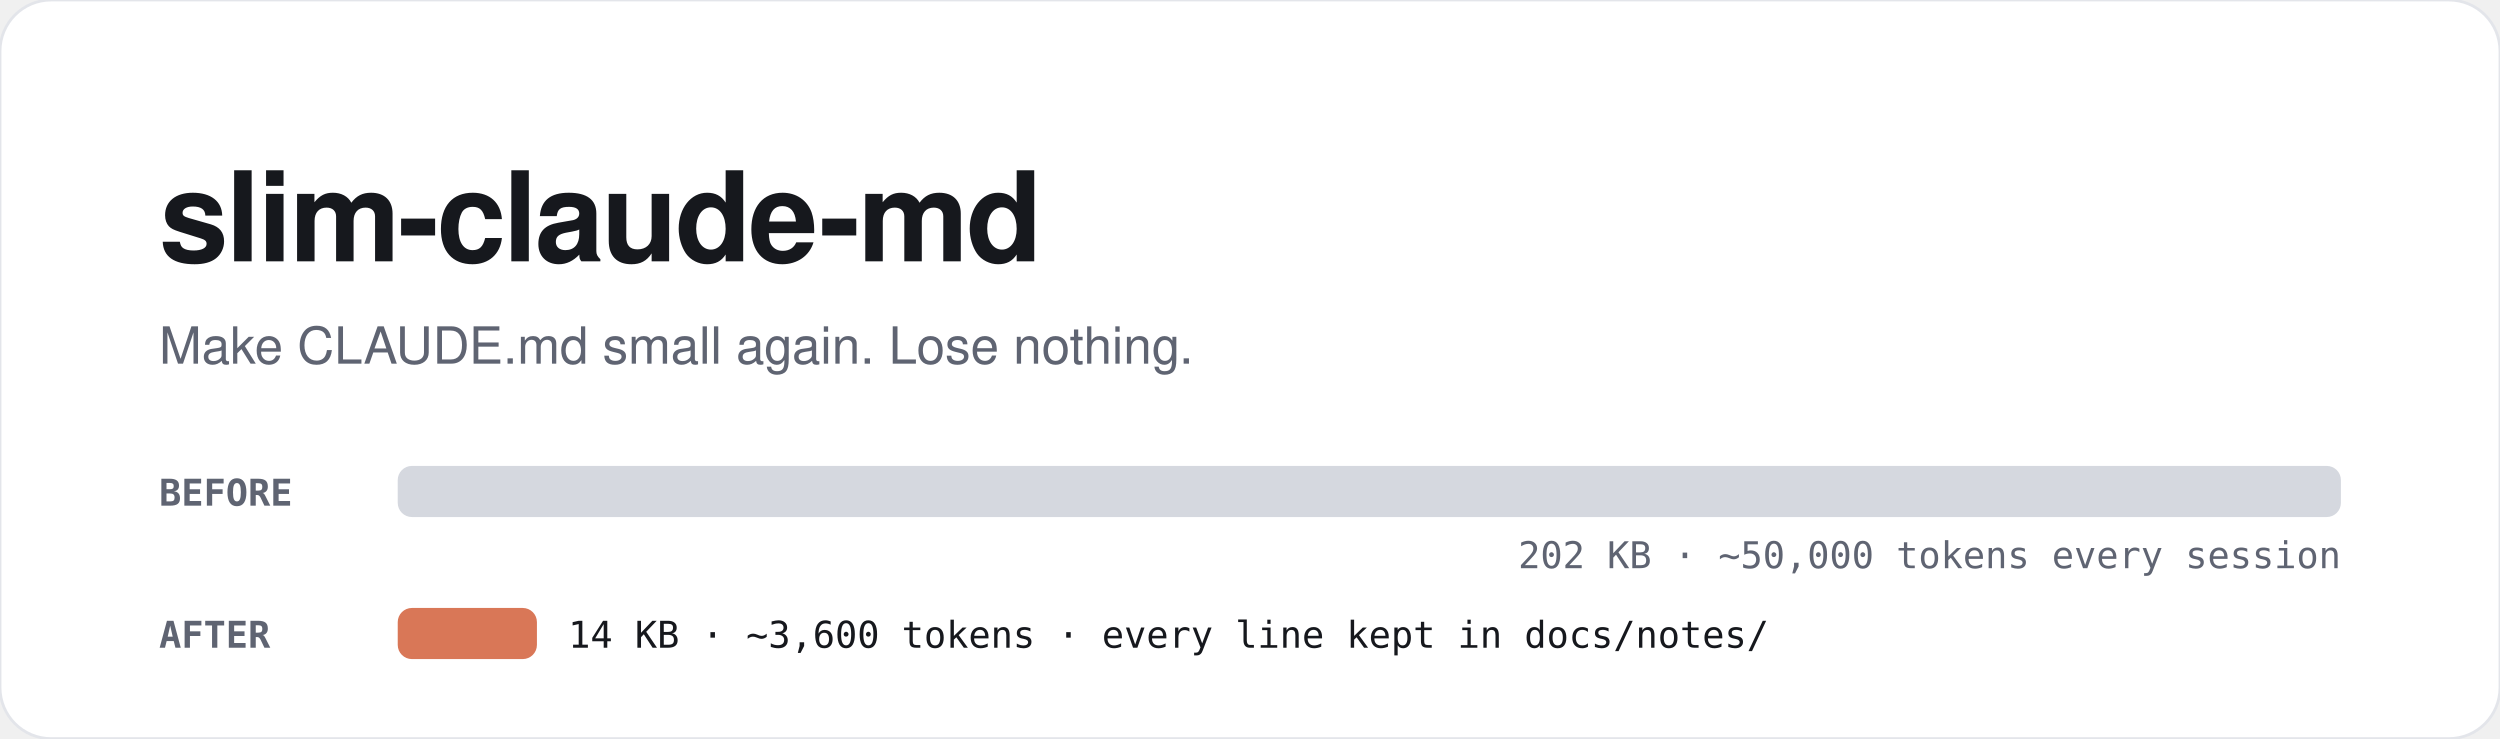
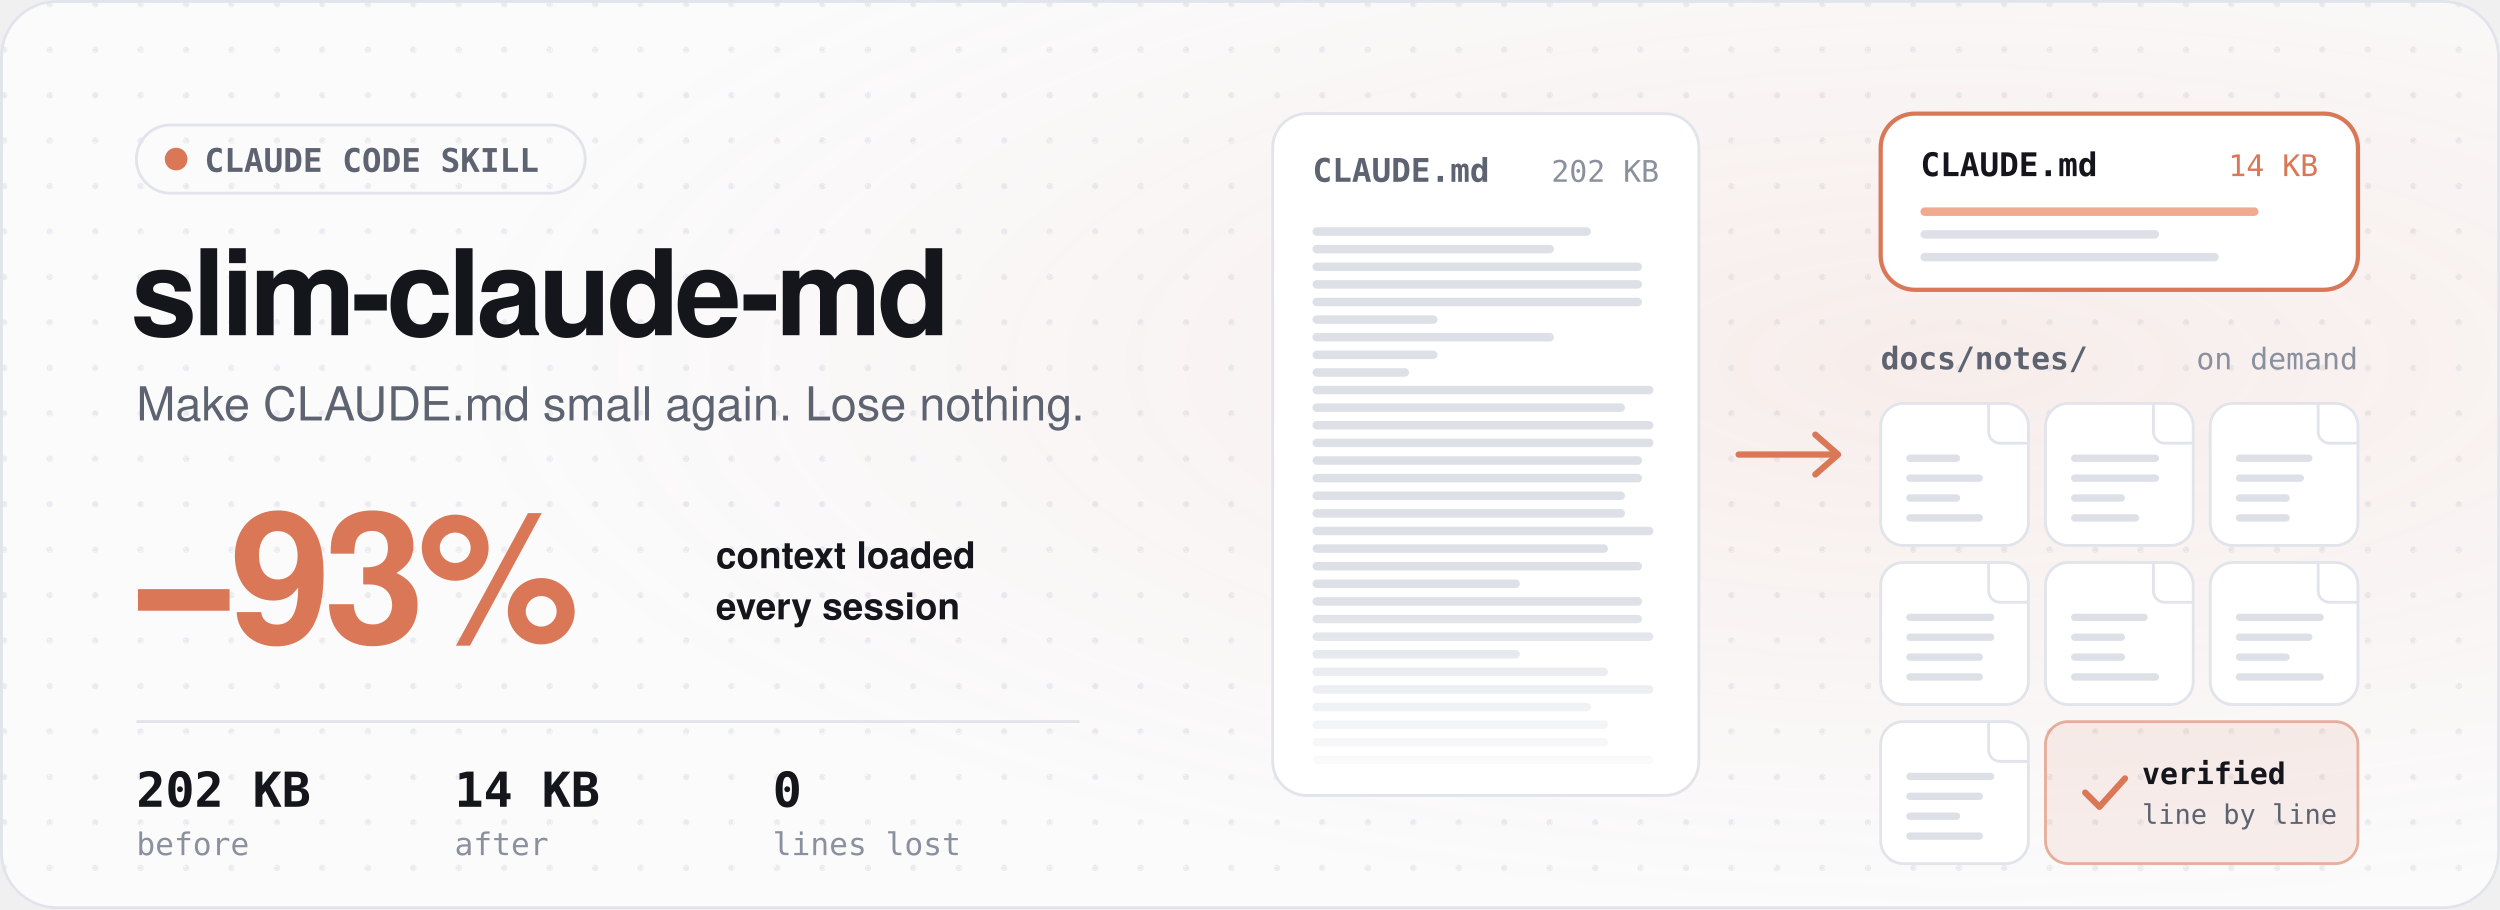
- <svg xmlns="http://www.w3.org/2000/svg" width="880" height="260" viewBox="0 0 880 260" font-family="ui-sans-serif, -apple-system, 'Segoe UI', Helvetica, Arial, sans-serif">
-   <rect width="880" height="260" rx="18" fill="#ffffff" stroke="#e3e5ea" />
-   <text x="56" y="92" font-size="44" font-weight="800" fill="#16181d" letter-spacing="-1">slim-claude-md</text>
-   <text x="56" y="128" font-size="18" fill="#5f6472">Make CLAUDE.md small again. Lose nothing.</text>
-   <text x="56" y="178" font-size="13" font-weight="600" fill="#5f6472" font-family="ui-monospace, Menlo, monospace">BEFORE</text>
-   <rect x="140" y="164" width="684" height="18" rx="5" fill="#d5d8df" />
-   <text x="824" y="200" font-size="13" fill="#5f6472" text-anchor="end" font-family="ui-monospace, Menlo, monospace">202 KB · ~50,000 tokens every session</text>
-   <text x="56" y="228" font-size="13" font-weight="600" fill="#5f6472" font-family="ui-monospace, Menlo, monospace">AFTER</text>
-   <rect x="140" y="214" width="49" height="18" rx="5" fill="#d97757" />
-   <text x="200" y="228" font-size="13" fill="#16181d" font-family="ui-monospace, Menlo, monospace">14 KB · ~3,600 tokens · every line kept in docs/notes/</text>
+ <svg xmlns="http://www.w3.org/2000/svg" width="880" height="320" viewBox="0 0 880 320" font-family="ui-sans-serif,-apple-system,BlinkMacSystemFont,'Segoe UI',Helvetica,Arial,sans-serif">
+   <defs>
+     <pattern id="d" width="16" height="16" patternUnits="userSpaceOnUse">
+       <circle cx="1.5" cy="1.5" r="1.1" fill="#e8eaee" />
+     </pattern>
+     <radialGradient id="g" cx="78%" cy="40%" r="60%">
+       <stop offset="0" stop-color="#d97757" stop-opacity="0.1" />
+       <stop offset="1" stop-color="#d97757" stop-opacity="0" />
+     </radialGradient>
+     <linearGradient id="fade" x1="0" y1="0" x2="0" y2="1">
+       <stop offset="0" stop-color="#ffffff" stop-opacity="0" />
+       <stop offset="1" stop-color="#ffffff" stop-opacity="1" />
+     </linearGradient>
+     <clipPath id="c">
+       <rect width="880" height="320" rx="20" />
+     </clipPath>
+   </defs>
+   <g clip-path="url(#c)">
+     <rect width="880" height="320" fill="#fbfbfc" />
+     <rect width="880" height="320" fill="url(#d)" />
+     <rect width="880" height="320" fill="url(#g)" />
+   </g>
+   <rect x=".5" y=".5" width="879" height="319" rx="19.5" fill="none" stroke="#e1e4ea" />
+   <rect x="48" y="44" width="158" height="24" rx="12" fill="none" stroke="#e1e4ea" />
+   <circle cx="62" cy="56" r="4" fill="#d97757" />
+   <text x="72" y="60.5" font-size="11.5" font-weight="600" fill="#5d6371" font-family="ui-monospace,SFMono-Regular,Menlo,Consolas,monospace">CLAUDE CODE SKILL</text>
+   <text x="46" y="118" font-size="42" font-weight="800" fill="#14161b" letter-spacing="-1.6">slim-claude-md</text>
+   <text x="48" y="148" font-size="16.5" fill="#5d6371">Make CLAUDE.md small again. Lose nothing.</text>
+   <text x="46" y="226" font-size="64" font-weight="800" fill="#d97757" letter-spacing="-2.5">−93%</text>
+   <text x="252" y="200" font-size="13" font-weight="600" fill="#14161b">context loaded</text>
+   <text x="252" y="218" font-size="13" font-weight="600" fill="#14161b">every session</text>
+   <line x1="48" y1="254" x2="380" y2="254" stroke="#e1e4ea" />
+   <text x="48" y="284" font-size="17" font-weight="700" fill="#14161b" font-family="ui-monospace,SFMono-Regular,Menlo,Consolas,monospace">202 KB</text>
+   <text x="48" y="301" font-size="11" fill="#8a909d" font-family="ui-monospace,SFMono-Regular,Menlo,Consolas,monospace">before</text>
+   <text x="160" y="284" font-size="17" font-weight="700" fill="#14161b" font-family="ui-monospace,SFMono-Regular,Menlo,Consolas,monospace">14 KB</text>
+   <text x="160" y="301" font-size="11" fill="#8a909d" font-family="ui-monospace,SFMono-Regular,Menlo,Consolas,monospace">after</text>
+   <text x="272" y="284" font-size="17" font-weight="700" fill="#14161b" font-family="ui-monospace,SFMono-Regular,Menlo,Consolas,monospace">0</text>
+   <text x="272" y="301" font-size="11" fill="#8a909d" font-family="ui-monospace,SFMono-Regular,Menlo,Consolas,monospace">lines lost</text>
+   <rect x="448" y="40" width="150" height="240" rx="12" fill="#ffffff" stroke="#e1e4ea" />
+   <text x="462" y="64" font-size="11.5" font-weight="700" fill="#5d6371" font-family="ui-monospace,SFMono-Regular,Menlo,Consolas,monospace">CLAUDE.md</text>
+   <text x="584" y="64" font-size="10.5" fill="#8a909d" font-family="ui-monospace,SFMono-Regular,Menlo,Consolas,monospace" text-anchor="end">202 KB</text>
+   <rect x="462" y="80" width="98" height="3" rx="1.5" fill="#dde0e6" />
+   <rect x="462" y="86.2" width="85" height="3" rx="1.5" fill="#dde0e6" />
+   <rect x="462" y="92.4" width="116" height="3" rx="1.5" fill="#dde0e6" />
+   <rect x="462" y="98.6" width="116" height="3" rx="1.5" fill="#dde0e6" />
+   <rect x="462" y="104.8" width="116" height="3" rx="1.5" fill="#dde0e6" />
+   <rect x="462" y="111" width="44" height="3" rx="1.5" fill="#dde0e6" />
+   <rect x="462" y="117.2" width="85" height="3" rx="1.5" fill="#dde0e6" />
+   <rect x="462" y="123.4" width="44" height="3" rx="1.5" fill="#dde0e6" />
+   <rect x="462" y="129.6" width="34" height="3" rx="1.5" fill="#dde0e6" />
+   <rect x="462" y="135.8" width="120" height="3" rx="1.5" fill="#dde0e6" />
+   <rect x="462" y="142.0" width="110" height="3" rx="1.5" fill="#dde0e6" />
+   <rect x="462" y="148.2" width="120" height="3" rx="1.5" fill="#dde0e6" />
+   <rect x="462" y="154.4" width="120" height="3" rx="1.5" fill="#dde0e6" />
+   <rect x="462" y="160.6" width="116" height="3" rx="1.5" fill="#dde0e6" />
+   <rect x="462" y="166.8" width="116" height="3" rx="1.5" fill="#dde0e6" />
+   <rect x="462" y="173" width="110" height="3" rx="1.5" fill="#dde0e6" />
+   <rect x="462" y="179.2" width="110" height="3" rx="1.5" fill="#dde0e6" />
+   <rect x="462" y="185.4" width="120" height="3" rx="1.5" fill="#dde0e6" />
+   <rect x="462" y="191.6" width="104" height="3" rx="1.5" fill="#dde0e6" />
+   <rect x="462" y="197.8" width="116" height="3" rx="1.5" fill="#dde0e6" />
+   <rect x="462" y="204" width="73" height="3" rx="1.5" fill="#dde0e6" />
+   <rect x="462" y="210.2" width="116" height="3" rx="1.5" fill="#dde0e6" />
+   <rect x="462" y="216.4" width="116" height="3" rx="1.5" fill="#dde0e6" />
+   <rect x="462" y="222.6" width="120" height="3" rx="1.5" fill="#dde0e6" />
+   <rect x="462" y="228.8" width="73" height="3" rx="1.5" fill="#dde0e6" />
+   <rect x="462" y="235" width="104" height="3" rx="1.5" fill="#dde0e6" />
+   <rect x="462" y="241.2" width="120" height="3" rx="1.5" fill="#dde0e6" />
+   <rect x="462" y="247.4" width="98" height="3" rx="1.5" fill="#dde0e6" />
+   <rect x="462" y="253.6" width="104" height="3" rx="1.5" fill="#dde0e6" />
+   <rect x="462" y="259.8" width="104" height="3" rx="1.5" fill="#dde0e6" />
+   <rect x="462" y="266" width="120" height="3" rx="1.5" fill="#dde0e6" />
+   <rect x="449" y="210" width="148" height="69" rx="11" fill="url(#fade)" />
+   <path d="M612 160 H646" stroke="#d97757" stroke-width="2.2" stroke-linecap="round" />
+   <path d="M639 153 L647 160 L639 167" fill="none" stroke="#d97757" stroke-width="2.2" stroke-linecap="round" stroke-linejoin="round" />
+   <rect x="662" y="40" width="168" height="62" rx="12" fill="#ffffff" stroke="#d97757" stroke-width="1.5" />
+   <text x="676" y="62" font-size="11.5" font-weight="700" fill="#14161b" font-family="ui-monospace,SFMono-Regular,Menlo,Consolas,monospace">CLAUDE.md</text>
+   <text x="816" y="62" font-size="10.5" fill="#d97757" font-family="ui-monospace,SFMono-Regular,Menlo,Consolas,monospace" text-anchor="end">14 KB</text>
+   <rect x="676" y="73" width="119" height="3" rx="1.5" fill="#f0a184" opacity="0.9" />
+   <rect x="676" y="81" width="84" height="3" rx="1.5" fill="#dde0e6" opacity="1" />
+   <rect x="676" y="89" width="105" height="3" rx="1.5" fill="#dde0e6" opacity="1" />
+   <text x="662" y="130" font-size="11" font-weight="700" fill="#5d6371" font-family="ui-monospace,SFMono-Regular,Menlo,Consolas,monospace">docs/notes/</text>
+   <text x="830" y="130" font-size="10.5" fill="#8a909d" font-family="ui-monospace,SFMono-Regular,Menlo,Consolas,monospace" text-anchor="end">on demand</text>
+   <rect x="662" y="142" width="52" height="50" rx="8" fill="#ffffff" stroke="#e1e4ea" />
+   <path d="M700 142 V152 a4 4 0 0 0 4 4 H714" fill="none" stroke="#e1e4ea" />
+   <rect x="671" y="160" width="19" height="2.6" rx="1.3" fill="#dde0e6" />
+   <rect x="671" y="167" width="27" height="2.6" rx="1.3" fill="#dde0e6" />
+   <rect x="671" y="174" width="19" height="2.6" rx="1.3" fill="#dde0e6" />
+   <rect x="671" y="181" width="27" height="2.6" rx="1.3" fill="#dde0e6" />
+   <rect x="720" y="142" width="52" height="50" rx="8" fill="#ffffff" stroke="#e1e4ea" />
+   <path d="M758 142 V152 a4 4 0 0 0 4 4 H772" fill="none" stroke="#e1e4ea" />
+   <rect x="729" y="160" width="31" height="2.6" rx="1.3" fill="#dde0e6" />
+   <rect x="729" y="167" width="31" height="2.6" rx="1.3" fill="#dde0e6" />
+   <rect x="729" y="174" width="19" height="2.6" rx="1.3" fill="#dde0e6" />
+   <rect x="729" y="181" width="24" height="2.6" rx="1.3" fill="#dde0e6" />
+   <rect x="778" y="142" width="52" height="50" rx="8" fill="#ffffff" stroke="#e1e4ea" />
+   <path d="M816 142 V152 a4 4 0 0 0 4 4 H830" fill="none" stroke="#e1e4ea" />
+   <rect x="787" y="160" width="27" height="2.6" rx="1.3" fill="#dde0e6" />
+   <rect x="787" y="167" width="24" height="2.6" rx="1.3" fill="#dde0e6" />
+   <rect x="787" y="174" width="19" height="2.6" rx="1.3" fill="#dde0e6" />
+   <rect x="787" y="181" width="19" height="2.6" rx="1.3" fill="#dde0e6" />
+   <rect x="662" y="198" width="52" height="50" rx="8" fill="#ffffff" stroke="#e1e4ea" />
+   <path d="M700 198 V208 a4 4 0 0 0 4 4 H714" fill="none" stroke="#e1e4ea" />
+   <rect x="671" y="216" width="31" height="2.6" rx="1.3" fill="#dde0e6" />
+   <rect x="671" y="223" width="31" height="2.6" rx="1.3" fill="#dde0e6" />
+   <rect x="671" y="230" width="27" height="2.6" rx="1.3" fill="#dde0e6" />
+   <rect x="671" y="237" width="27" height="2.6" rx="1.3" fill="#dde0e6" />
+   <rect x="720" y="198" width="52" height="50" rx="8" fill="#ffffff" stroke="#e1e4ea" />
+   <path d="M758 198 V208 a4 4 0 0 0 4 4 H772" fill="none" stroke="#e1e4ea" />
+   <rect x="729" y="216" width="27" height="2.6" rx="1.3" fill="#dde0e6" />
+   <rect x="729" y="223" width="19" height="2.6" rx="1.3" fill="#dde0e6" />
+   <rect x="729" y="230" width="19" height="2.6" rx="1.3" fill="#dde0e6" />
+   <rect x="729" y="237" width="31" height="2.6" rx="1.3" fill="#dde0e6" />
+   <rect x="778" y="198" width="52" height="50" rx="8" fill="#ffffff" stroke="#e1e4ea" />
+   <path d="M816 198 V208 a4 4 0 0 0 4 4 H830" fill="none" stroke="#e1e4ea" />
+   <rect x="787" y="216" width="31" height="2.6" rx="1.3" fill="#dde0e6" />
+   <rect x="787" y="223" width="27" height="2.6" rx="1.3" fill="#dde0e6" />
+   <rect x="787" y="230" width="19" height="2.6" rx="1.3" fill="#dde0e6" />
+   <rect x="787" y="237" width="31" height="2.6" rx="1.3" fill="#dde0e6" />
+   <rect x="662" y="254" width="52" height="50" rx="8" fill="#ffffff" stroke="#e1e4ea" />
+   <path d="M700 254 V264 a4 4 0 0 0 4 4 H714" fill="none" stroke="#e1e4ea" />
+   <rect x="671" y="272" width="31" height="2.6" rx="1.3" fill="#dde0e6" />
+   <rect x="671" y="279" width="27" height="2.6" rx="1.3" fill="#dde0e6" />
+   <rect x="671" y="286" width="19" height="2.6" rx="1.3" fill="#dde0e6" />
+   <rect x="671" y="293" width="27" height="2.6" rx="1.3" fill="#dde0e6" />
+   <rect x="720" y="254" width="110" height="50" rx="8" fill="#d97757" fill-opacity="0.1" stroke="#d97757" stroke-opacity=".55" />
+   <path d="M734 279 l5 5 l9 -10" fill="none" stroke="#d97757" stroke-width="2.2" stroke-linecap="round" stroke-linejoin="round" />
+   <text x="754" y="276" font-size="10.5" font-weight="700" fill="#14161b" font-family="ui-monospace,SFMono-Regular,Menlo,Consolas,monospace">verified</text>
+   <text x="754" y="290" font-size="9.5" fill="#5d6371" font-family="ui-monospace,SFMono-Regular,Menlo,Consolas,monospace">line by line</text>
</svg>
